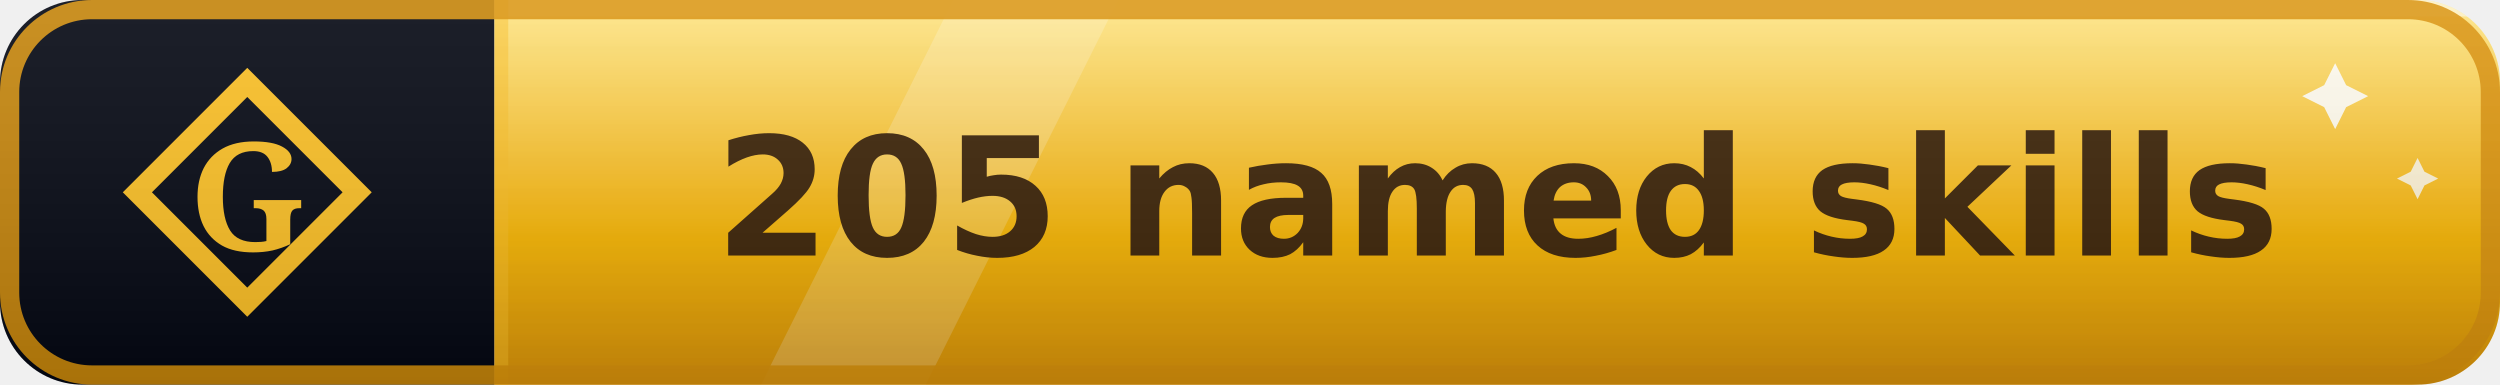
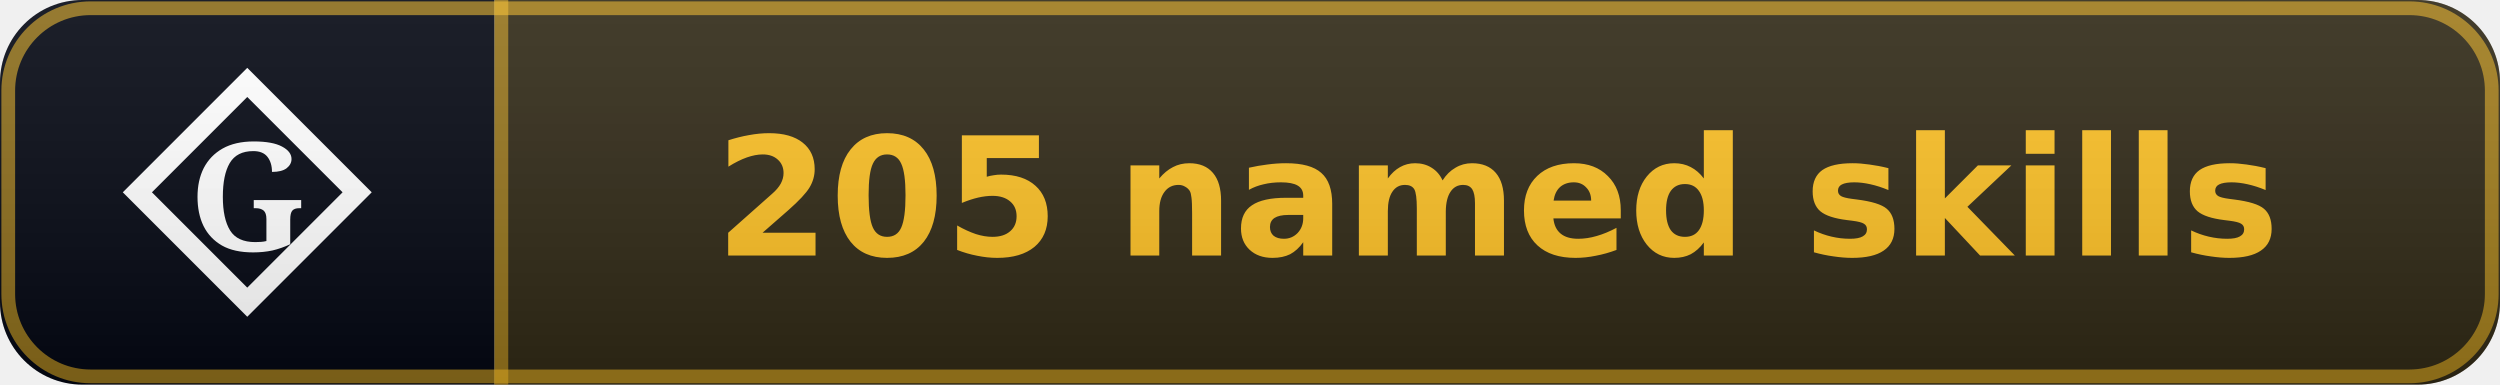
<svg xmlns="http://www.w3.org/2000/svg" width="182" height="28" viewBox="0 0 182 28" role="img" aria-label="Gaia: 205 named skills">
  <linearGradient id="sh" x2="0" y2="100%">
    <stop offset="0" stop-color="#fff" stop-opacity=".10" />
    <stop offset="1" stop-opacity=".14" />
  </linearGradient>
  <clipPath id="rc">
    <rect width="182" height="28" rx="6" fill="#fff" />
  </clipPath>
  <g clip-path="url(#rc)">
-     <linearGradient id="aus" x1="0" y1="0" x2="0" y2="1">
-       <stop offset="0" stop-color="#fde68a" />
-       <stop offset="0.46" stop-color="#fbbf24" />
-       <stop offset="0.62" stop-color="#f7b500" />
-       <stop offset="1" stop-color="#d9920a" />
-     </linearGradient>
    <rect width="36" height="28" fill="#030712" />
-     <rect x="36.0" width="146.0" height="28" fill="url(#aus)" />
-     <polygon points="69.4,0 81.4,0 67.4,28 55.4,28" fill="#fff" opacity="0.20" />
-     <rect x="36.0" y="0" width="146.0" height="1.2" fill="#fff" opacity="0.5" />
-     <path d="M 170.0 4.6 L 170.8 6.2 L 172.4 7.0 L 170.8 7.8 L 170.0 9.4 L 169.2 7.8 L 167.6 7.0 L 169.2 6.2 Z" fill="#fffdf5" opacity="0.95" />
-     <path d="M 176.0 11.5 L 176.5 12.5 L 177.5 13.0 L 176.5 13.5 L 176.0 14.5 L 175.5 13.5 L 174.5 13.0 L 175.5 12.5 Z" fill="#fffdf5" opacity="0.85" />
+     <rect x="36.0" width="146.0" height="28" fill="#030712" />
+     <rect x="36.0" width="146.0" height="28" fill="rgba(251,191,36,0.18)" />
    <rect x="36.0" width="1" height="28" fill="rgba(251,191,36,0.5)" />
-     <path d="M 18.0 6 L 26.0 14 L 18.0 22 L 10.0 14 Z" fill="none" stroke="#fbbf24" stroke-width="1.5" stroke-linejoin="miter" />
-     <text x="18.0" y="14" font-family="EB Garamond, Georgia, serif" font-weight="600" font-size="11" fill="#fbbf24" text-anchor="middle" dominant-baseline="central">G</text>
-     <text x="109.0" y="18.6" font-family="Verdana,DejaVu Sans,sans-serif" font-size="12" font-weight="700" text-anchor="middle" fill="#3b2206">205 named skills</text>
-     <rect x="0.7" y="0.7" width="180.6" height="26.6" fill="none" stroke="rgba(217,146,10,0.9)" stroke-width="1.4" rx="6" />
+     <path d="M 18.0 6 L 26.0 14 L 18.0 22 L 10.0 14 Z" fill="none" stroke="#ffffff" stroke-width="1.5" stroke-linejoin="miter" />
+     <text x="18.0" y="14" font-family="EB Garamond, Georgia, serif" font-weight="600" font-size="11" fill="#ffffff" text-anchor="middle" dominant-baseline="central">G</text>
+     <text x="109.0" y="18.6" font-family="Verdana,DejaVu Sans,sans-serif" font-size="12" font-weight="700" text-anchor="middle" fill="#fbbf24">205 named skills</text>
+     <rect x="0.6" y="0.6" width="180.8" height="26.8" fill="none" stroke="rgba(251,191,36,0.55)" stroke-width="1" rx="6" />
    <rect width="182" height="28" fill="url(#sh)" />
  </g>
</svg>
